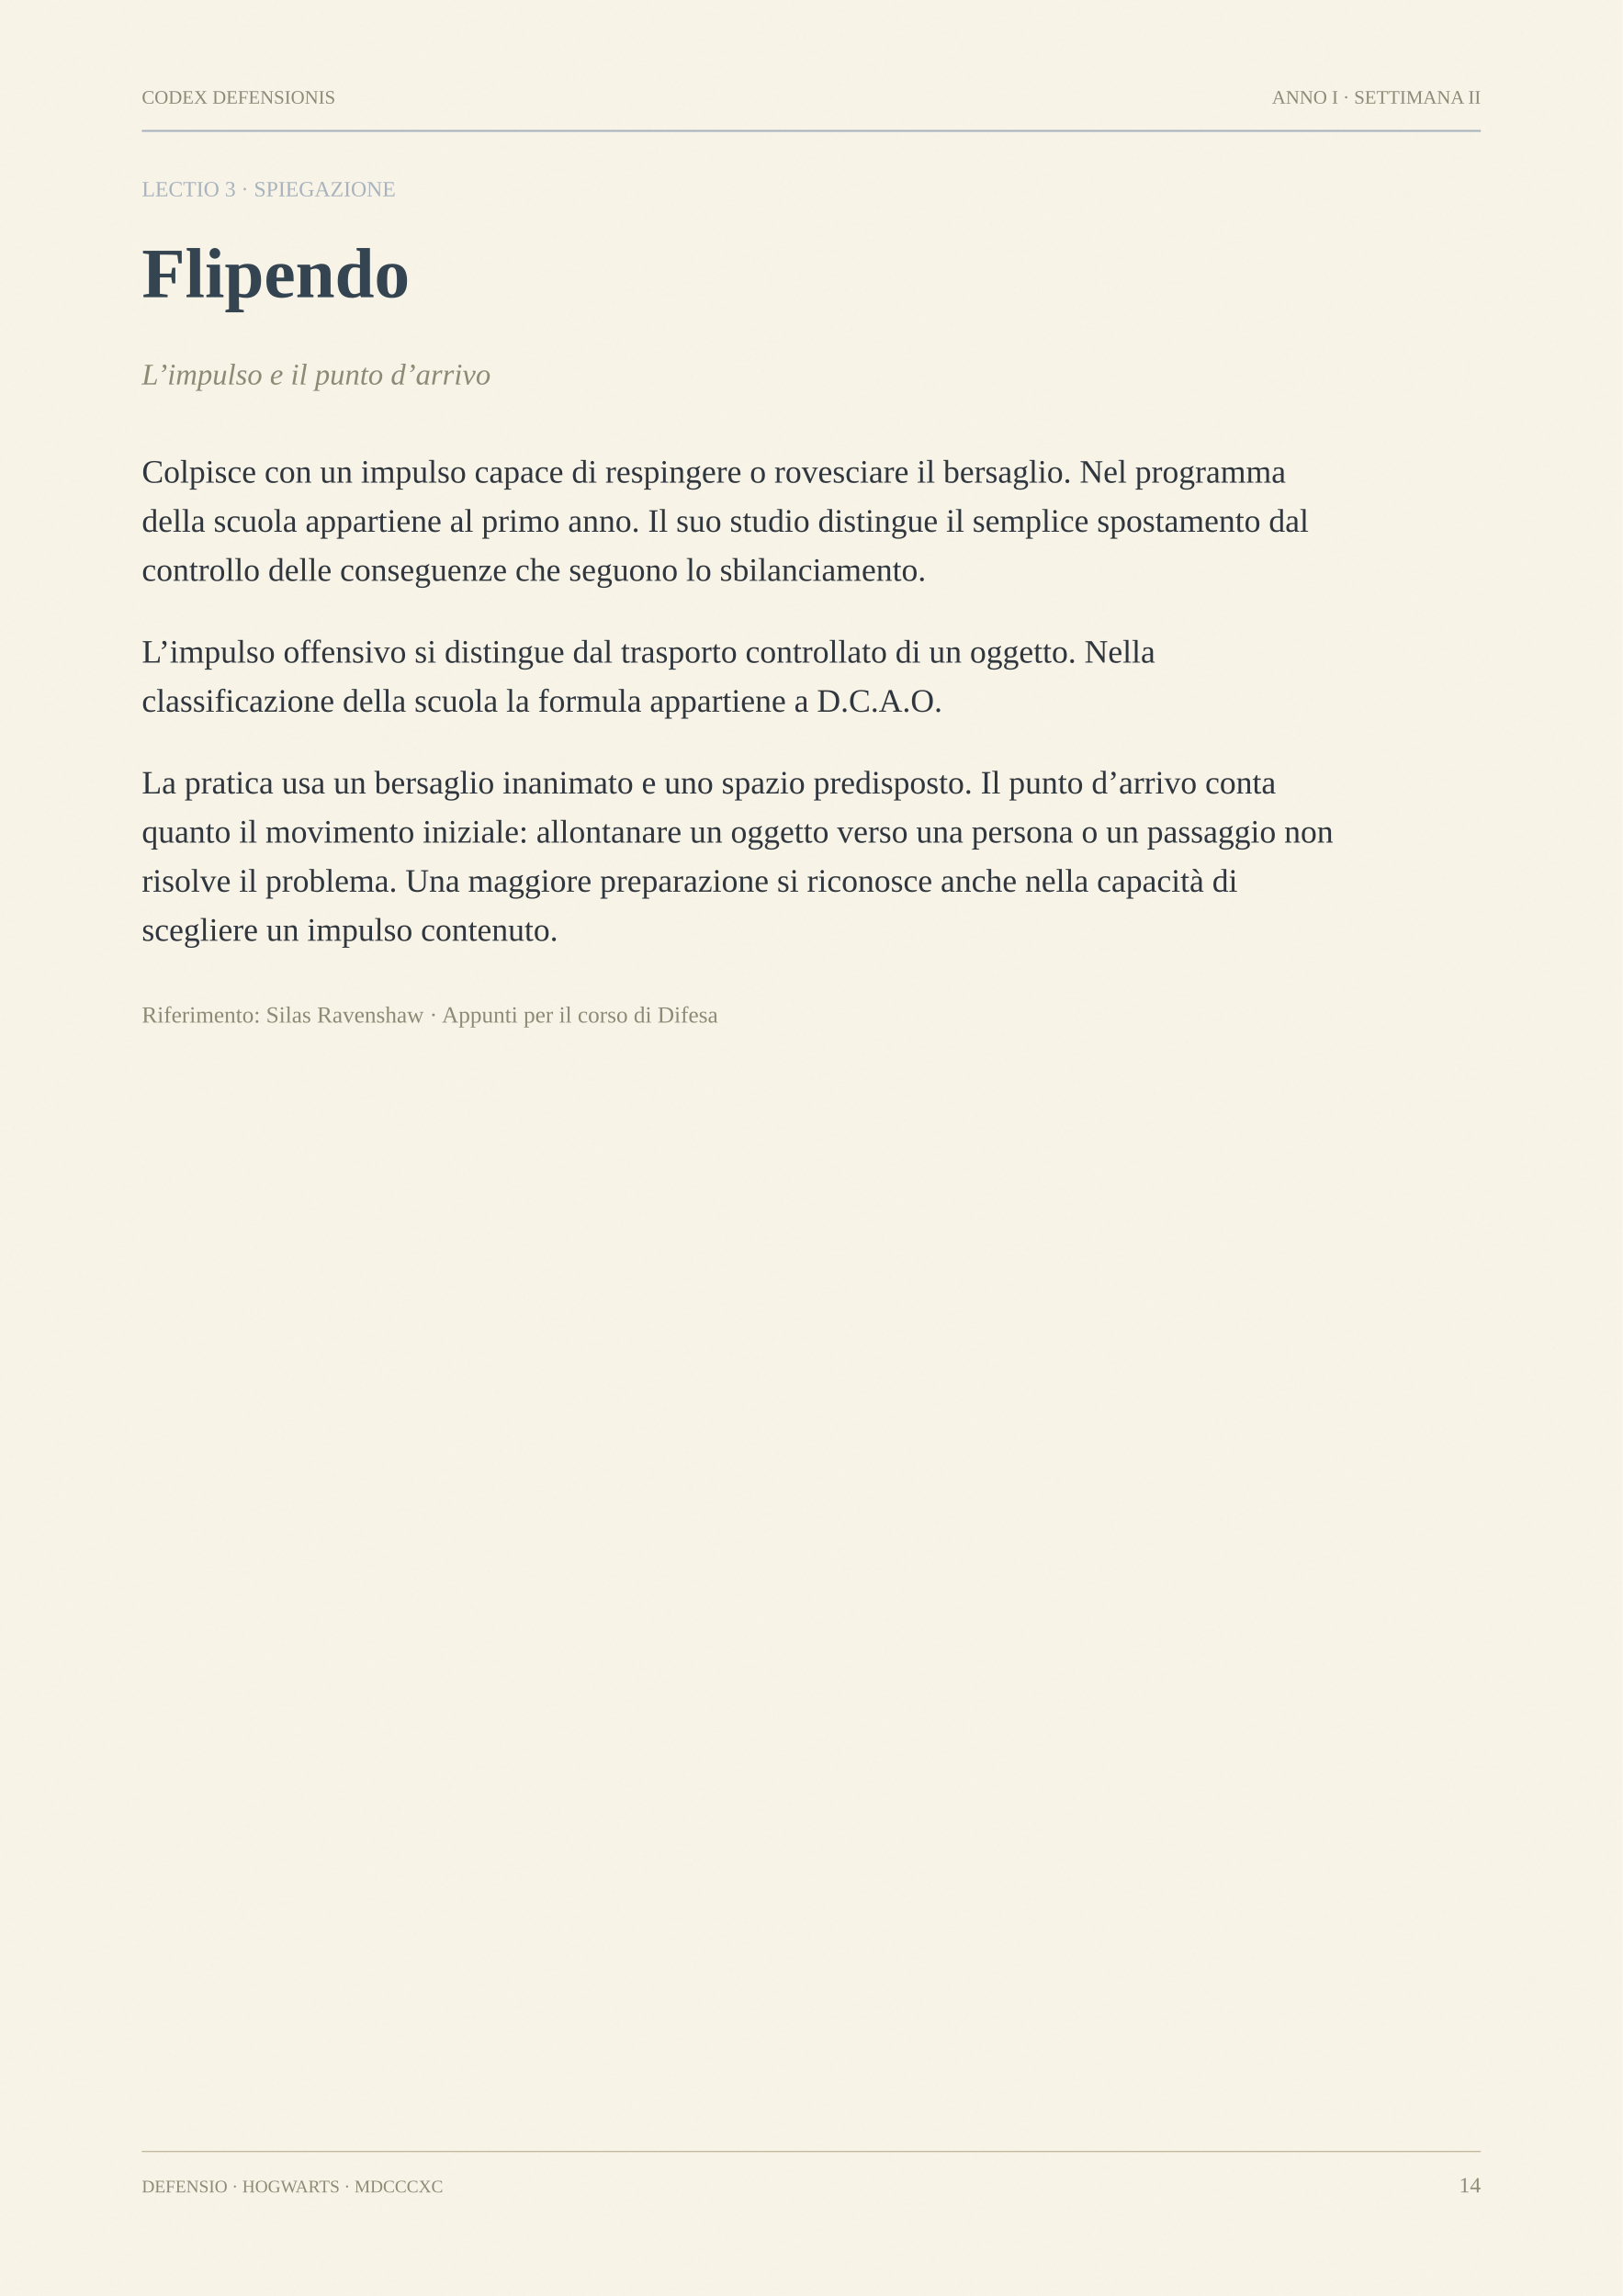
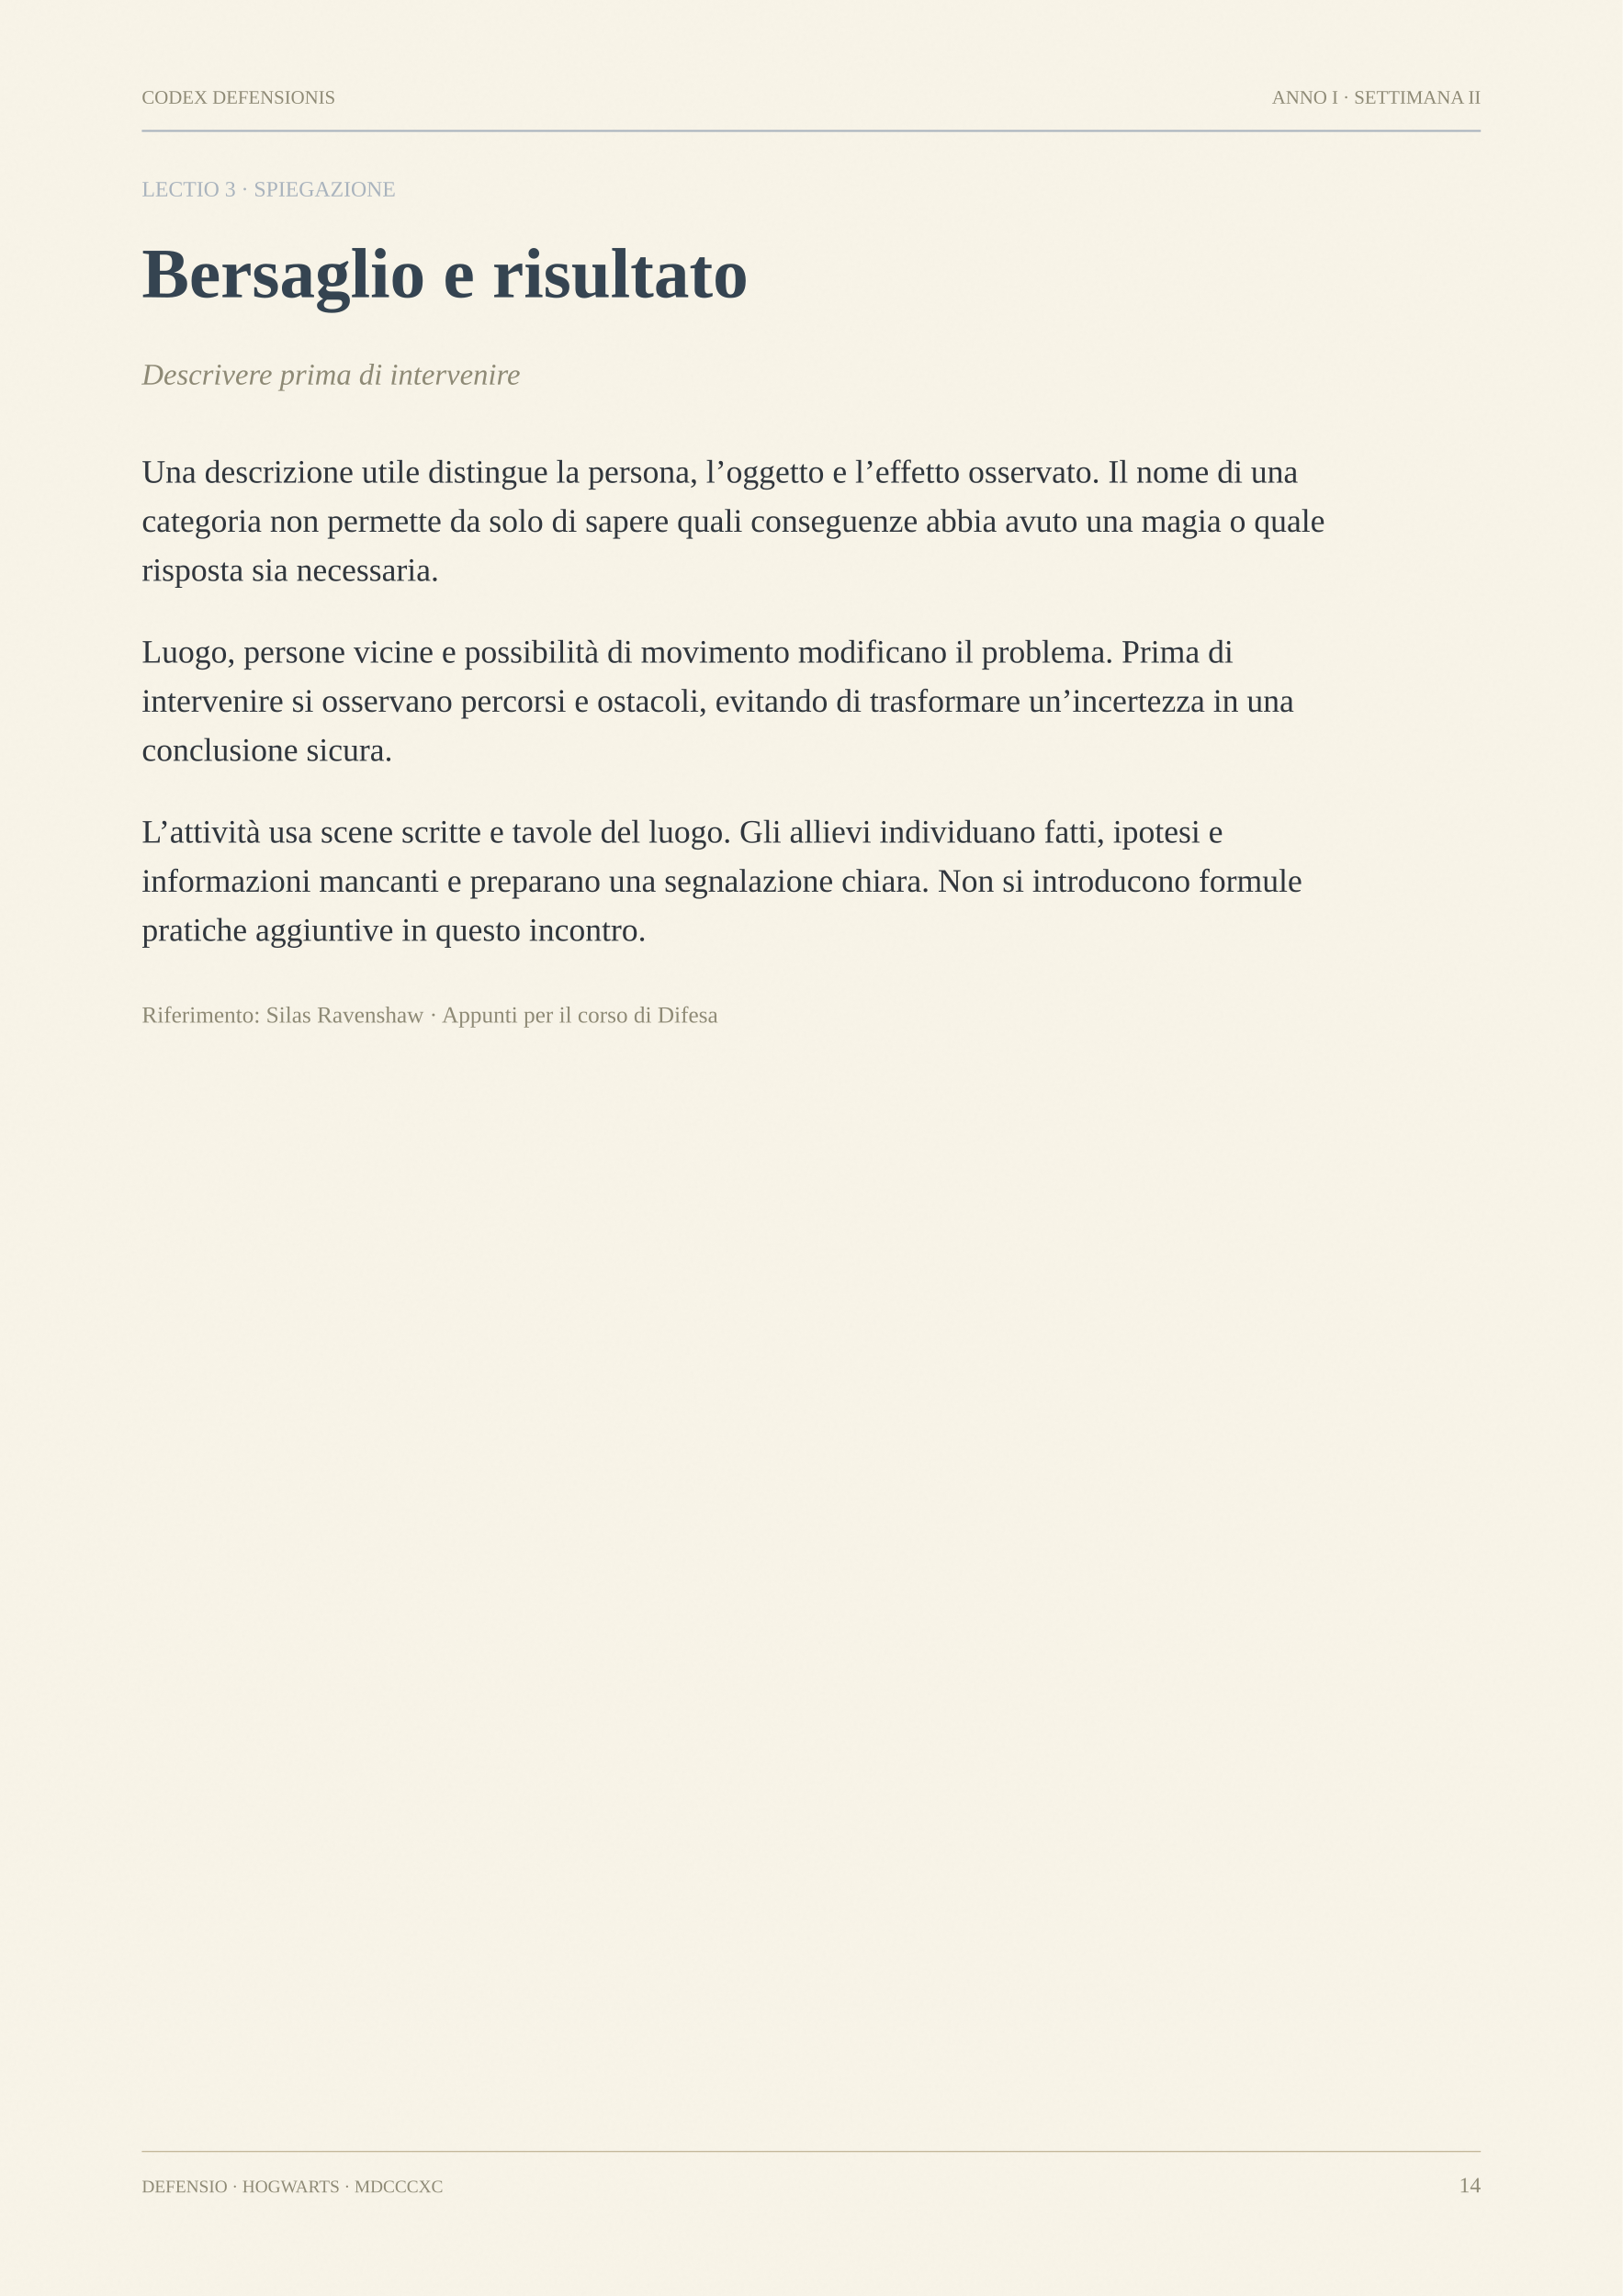
<svg xmlns="http://www.w3.org/2000/svg" width="595" height="842" viewBox="0 0 595 842">
  <defs>
    <filter id="grain">
      <feTurbulence type="fractalNoise" baseFrequency=".7" numOctaves="3" stitchTiles="stitch" />
      <feColorMatrix type="saturate" values="0" />
    </filter>
    <pattern id="paper" width="595" height="842" patternUnits="userSpaceOnUse">
      <rect width="595" height="842" filter="url(#grain)" opacity=".17" />
    </pattern>
    <linearGradient id="leather">
      <stop stop-color="#0e141a" />
      <stop offset=".12" stop-color="#394652" />
      <stop offset=".6" stop-color="#232f3b" />
      <stop offset="1" stop-color="#090e14" />
    </linearGradient>
  </defs>
  <rect width="595" height="842" fill="#f8f4e8" />
  <rect width="595" height="842" fill="url(#paper)" opacity=".17" />
  <text x="52" y="38" font-family="Georgia, Times New Roman, serif" font-size="7" fill="#8e8a76">CODEX DEFENSIONIS</text>
  <text x="543" y="38" font-family="Georgia, Times New Roman, serif" font-size="7" fill="#8e8a76" text-anchor="end">ANNO I · SETTIMANA II</text>
  <text x="52" y="72" font-family="Georgia, Times New Roman, serif" font-size="8" fill="#a9b3bd">LECTIO 3 · SPIEGAZIONE</text>
  <path d="M52 48H543" stroke="#a9b3bd" stroke-width=".7" />
-   <text x="52" y="109" font-family="Georgia, Times New Roman, serif" font-size="26" fill="#354451" font-weight="bold">Flipendo</text>
-   <text x="52" y="141" font-family="Georgia, Times New Roman, serif" font-size="11" fill="#8e8a76" font-style="italic">L’impulso e il punto d’arrivo</text>
-   <text x="52" y="177" font-family="Georgia, Times New Roman, serif" font-size="12" fill="#30363d">Colpisce con un impulso capace di respingere o rovesciare il bersaglio. Nel programma</text>
-   <text x="52" y="195" font-family="Georgia, Times New Roman, serif" font-size="12" fill="#30363d">della scuola appartiene al primo anno. Il suo studio distingue il semplice spostamento dal</text>
-   <text x="52" y="213" font-family="Georgia, Times New Roman, serif" font-size="12" fill="#30363d">controllo delle conseguenze che seguono lo sbilanciamento.</text>
-   <text x="52" y="243" font-family="Georgia, Times New Roman, serif" font-size="12" fill="#30363d">L’impulso offensivo si distingue dal trasporto controllato di un oggetto. Nella</text>
-   <text x="52" y="261" font-family="Georgia, Times New Roman, serif" font-size="12" fill="#30363d">classificazione della scuola la formula appartiene a D.C.A.O.</text>
-   <text x="52" y="291" font-family="Georgia, Times New Roman, serif" font-size="12" fill="#30363d">La pratica usa un bersaglio inanimato e uno spazio predisposto. Il punto d’arrivo conta</text>
-   <text x="52" y="309" font-family="Georgia, Times New Roman, serif" font-size="12" fill="#30363d">quanto il movimento iniziale: allontanare un oggetto verso una persona o un passaggio non</text>
-   <text x="52" y="327" font-family="Georgia, Times New Roman, serif" font-size="12" fill="#30363d">risolve il problema. Una maggiore preparazione si riconosce anche nella capacità di</text>
-   <text x="52" y="345" font-family="Georgia, Times New Roman, serif" font-size="12" fill="#30363d">scegliere un impulso contenuto.</text>
+   <text x="52" y="109" font-family="Georgia, Times New Roman, serif" font-size="26" fill="#354451" font-weight="bold">Bersaglio e risultato</text>
+   <text x="52" y="141" font-family="Georgia, Times New Roman, serif" font-size="11" fill="#8e8a76" font-style="italic">Descrivere prima di intervenire</text>
+   <text x="52" y="177" font-family="Georgia, Times New Roman, serif" font-size="12" fill="#30363d">Una descrizione utile distingue la persona, l’oggetto e l’effetto osservato. Il nome di una</text>
+   <text x="52" y="195" font-family="Georgia, Times New Roman, serif" font-size="12" fill="#30363d">categoria non permette da solo di sapere quali conseguenze abbia avuto una magia o quale</text>
+   <text x="52" y="213" font-family="Georgia, Times New Roman, serif" font-size="12" fill="#30363d">risposta sia necessaria.</text>
+   <text x="52" y="243" font-family="Georgia, Times New Roman, serif" font-size="12" fill="#30363d">Luogo, persone vicine e possibilità di movimento modificano il problema. Prima di</text>
+   <text x="52" y="261" font-family="Georgia, Times New Roman, serif" font-size="12" fill="#30363d">intervenire si osservano percorsi e ostacoli, evitando di trasformare un’incertezza in una</text>
+   <text x="52" y="279" font-family="Georgia, Times New Roman, serif" font-size="12" fill="#30363d">conclusione sicura.</text>
+   <text x="52" y="309" font-family="Georgia, Times New Roman, serif" font-size="12" fill="#30363d">L’attività usa scene scritte e tavole del luogo. Gli allievi individuano fatti, ipotesi e</text>
+   <text x="52" y="327" font-family="Georgia, Times New Roman, serif" font-size="12" fill="#30363d">informazioni mancanti e preparano una segnalazione chiara. Non si introducono formule</text>
+   <text x="52" y="345" font-family="Georgia, Times New Roman, serif" font-size="12" fill="#30363d">pratiche aggiuntive in questo incontro.</text>
  <text x="52" y="375" font-family="Georgia, Times New Roman, serif" font-size="8.5" fill="#8e8a76">Riferimento: Silas Ravenshaw · Appunti per il corso di Difesa</text>
  <path d="M52 789H543" stroke="#c3b89b" stroke-width=".45" />
  <text x="52" y="804" font-family="Georgia, Times New Roman, serif" font-size="6.5" fill="#8e8a76">DEFENSIO · HOGWARTS · MDCCCXC</text>
  <text x="543" y="804" font-family="Georgia, Times New Roman, serif" font-size="8" fill="#8e8a76" text-anchor="end">14</text>
</svg>
